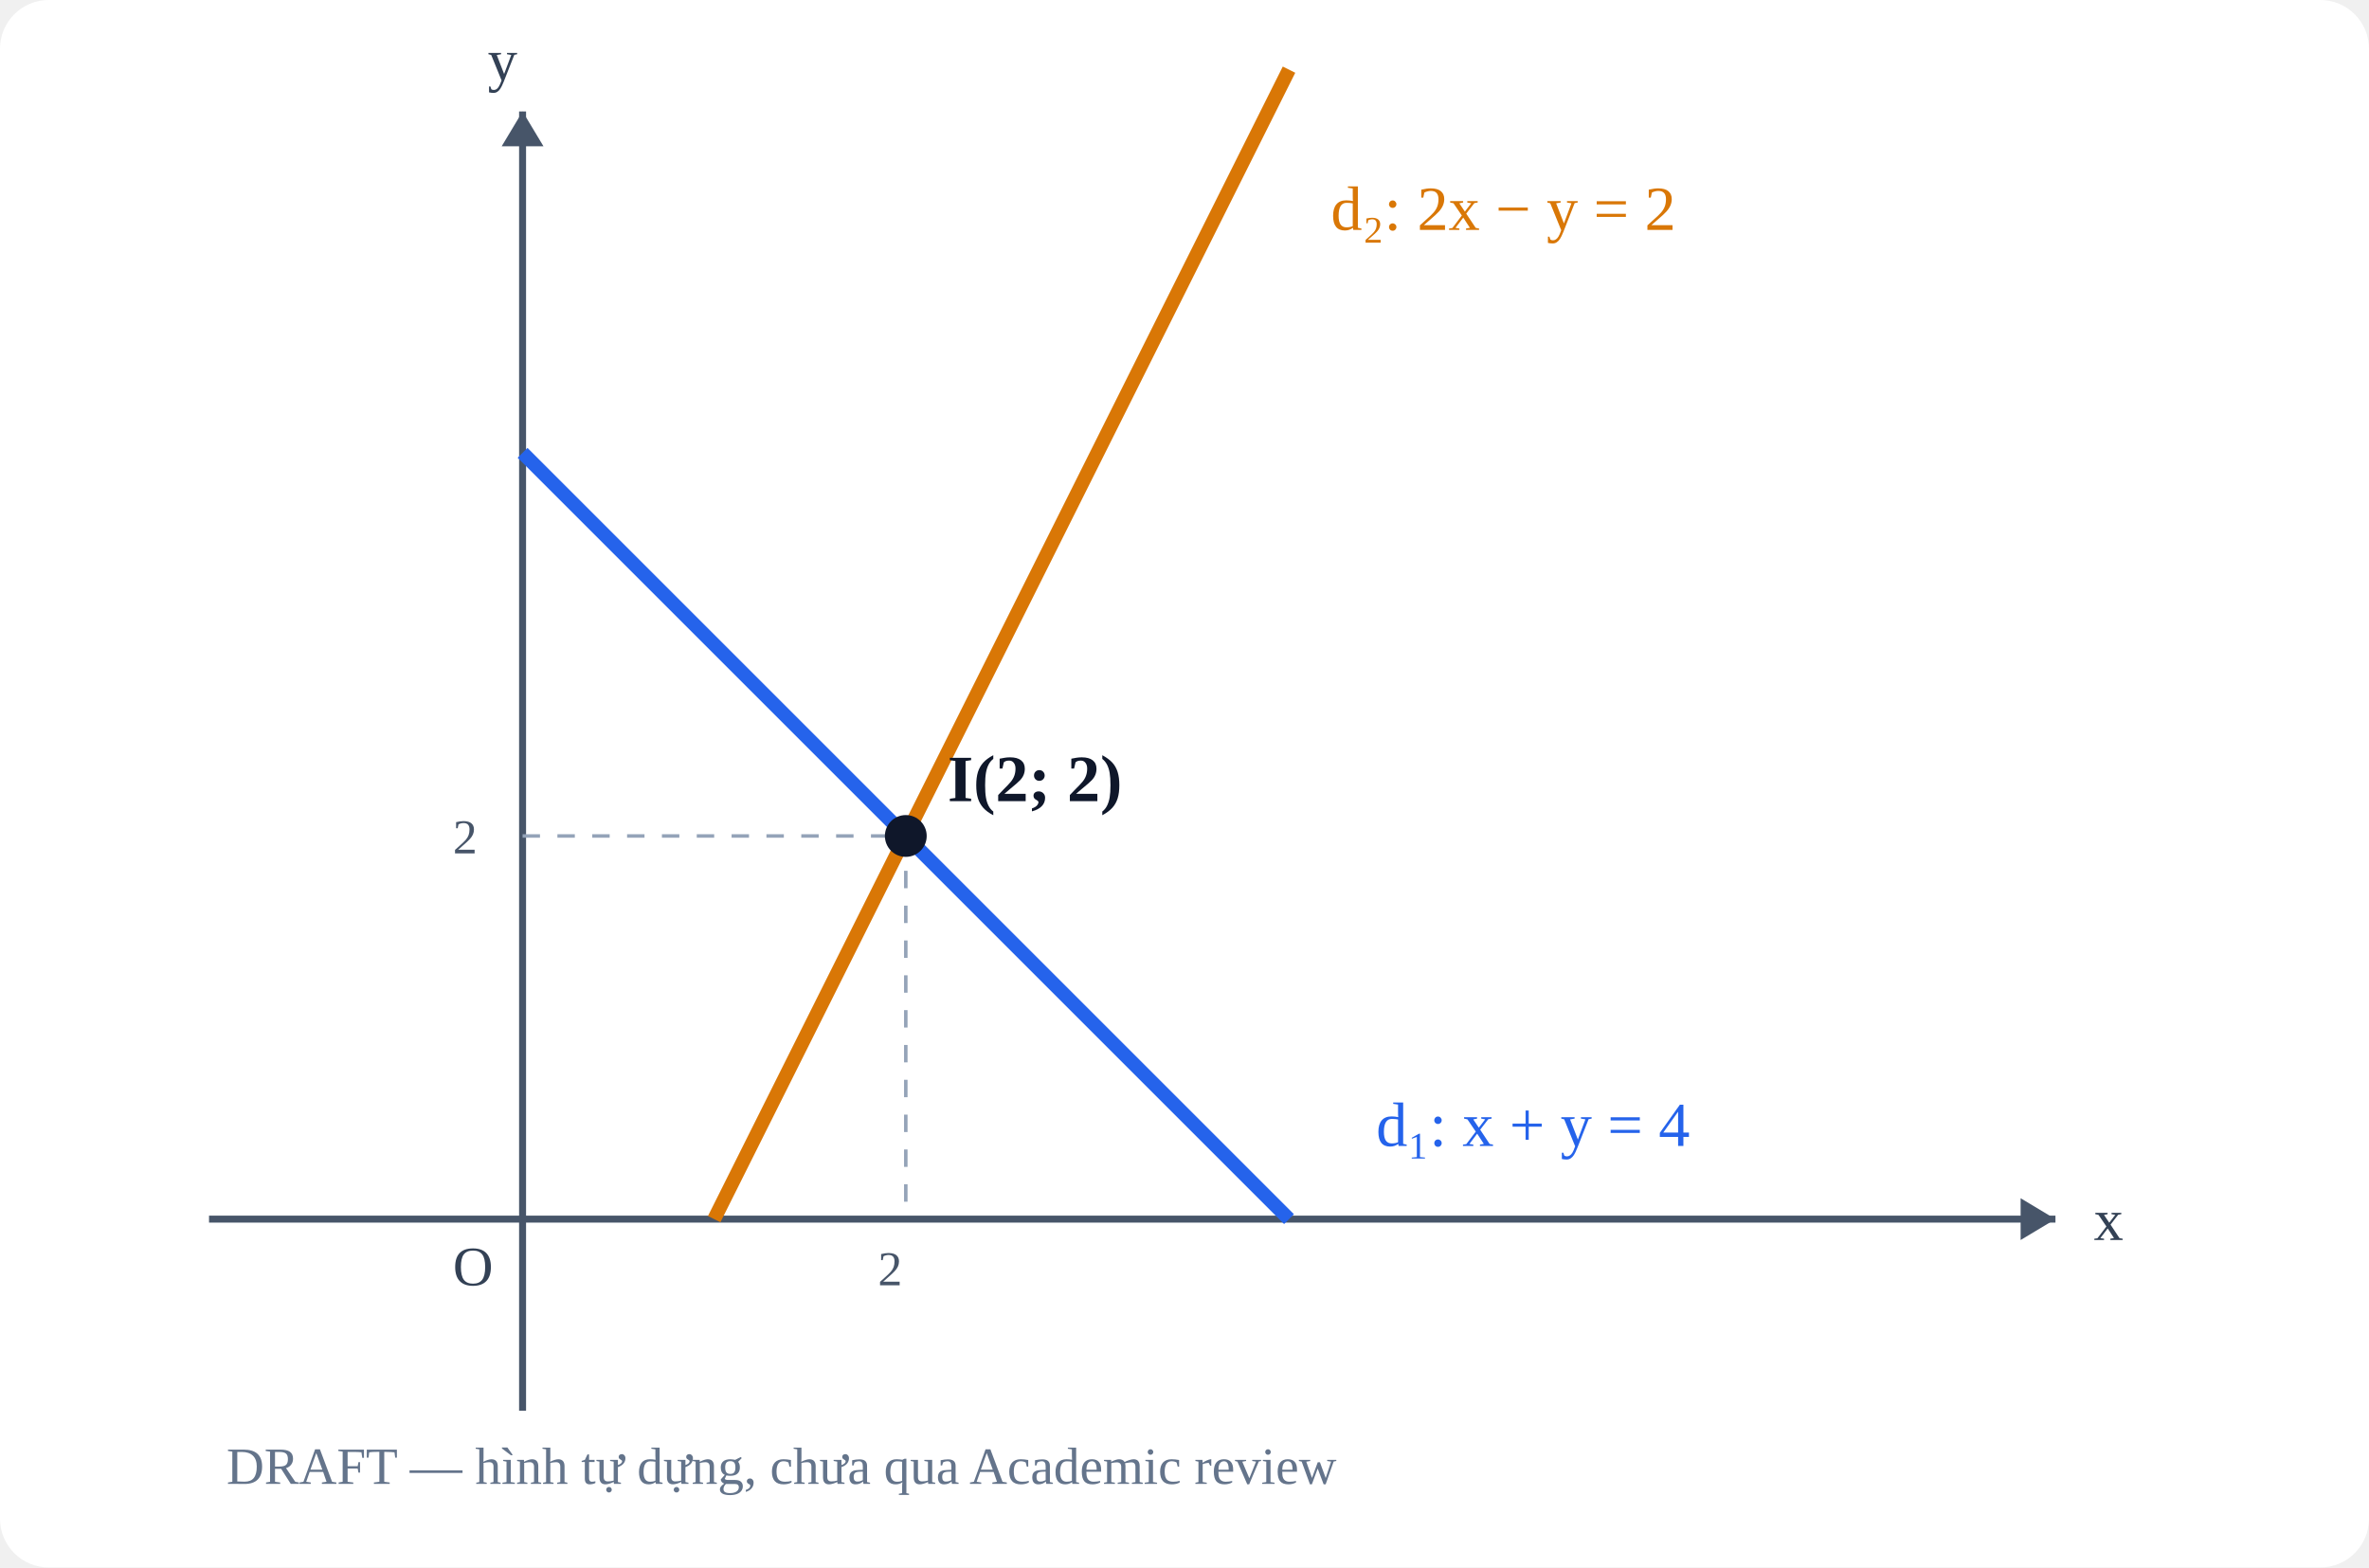
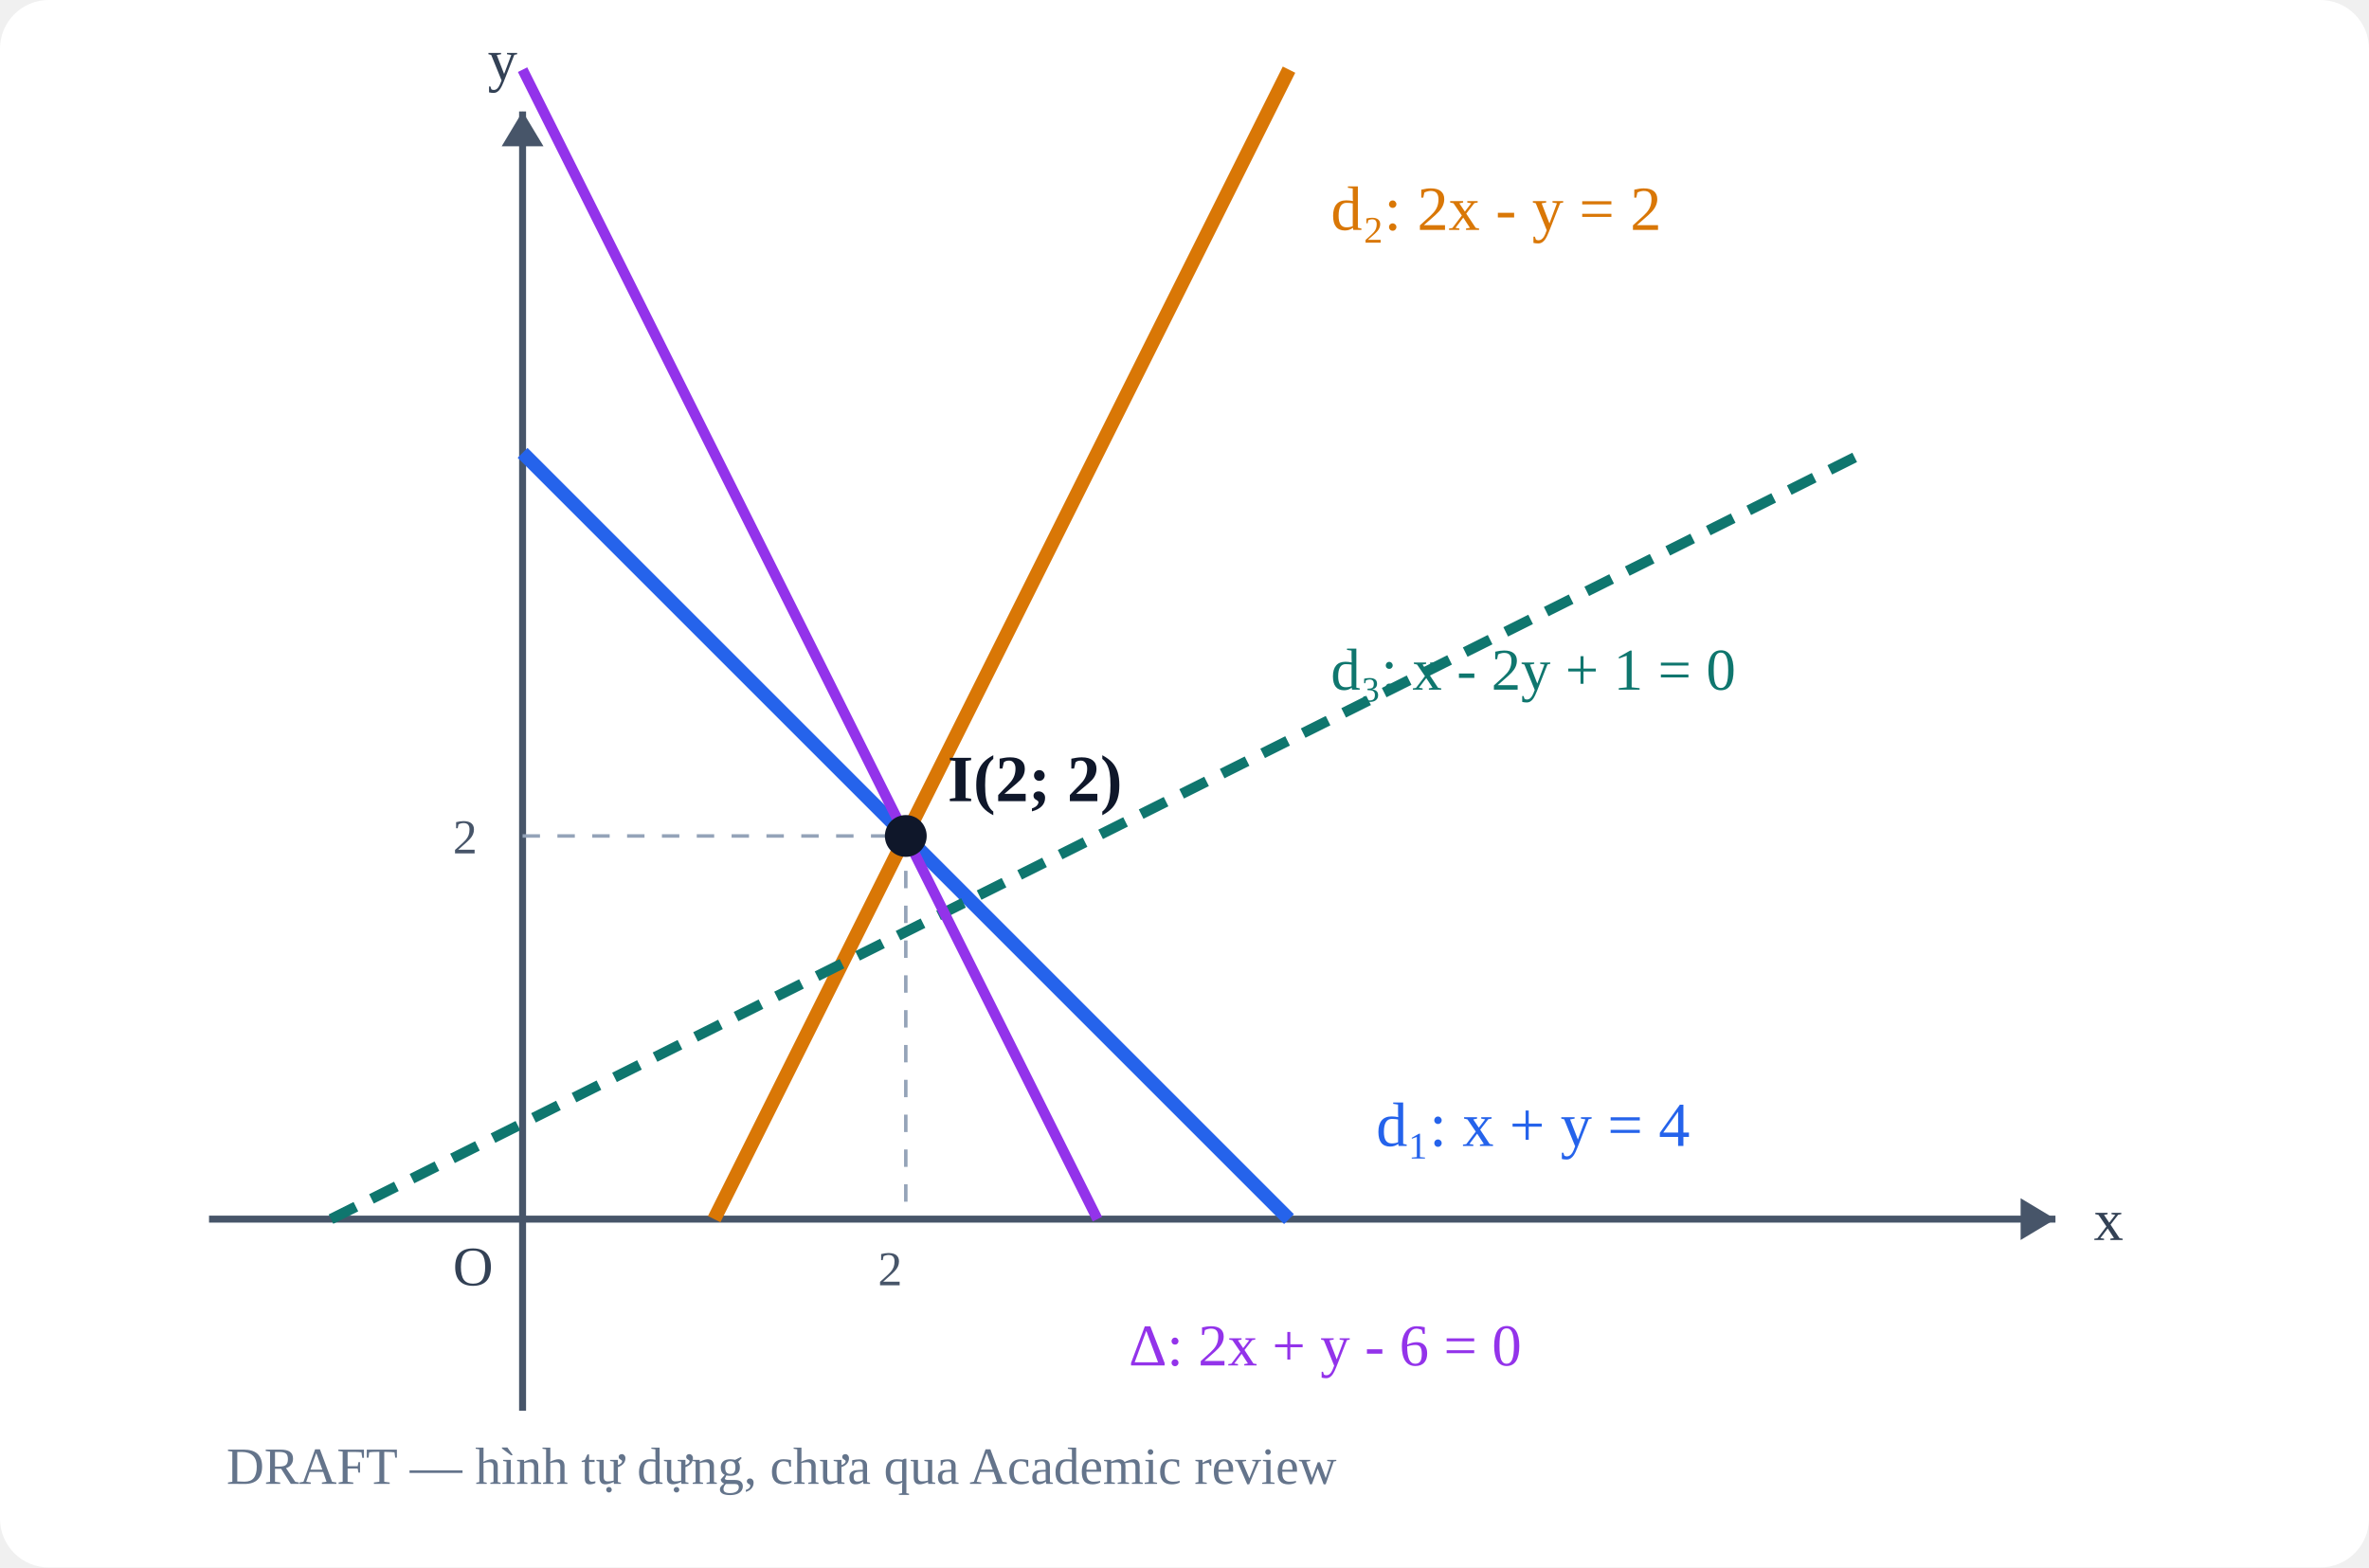
<svg xmlns="http://www.w3.org/2000/svg" width="680" height="450" viewBox="0 0 680 450" role="img" aria-labelledby="title desc">
  <rect width="680" height="450" rx="14" fill="#fff" />
  <line x1="60" y1="350" x2="590" y2="350" stroke="#475569" stroke-width="2" />
  <line x1="150" y1="405" x2="150" y2="32" stroke="#475569" stroke-width="2" />
  <path d="M590 350 l-10 -6 v12 z M150 32 l-6 10 h12 z" fill="#475569" />
  <line x1="150" y1="130" x2="370" y2="350" stroke="#2563eb" stroke-width="4" />
  <line x1="205" y1="350" x2="370" y2="20" stroke="#d97706" stroke-width="4" />
+   <line x1="95" y1="350" x2="535" y2="130" stroke="#0f766e" stroke-width="3" stroke-dasharray="8 5" />
+   <line x1="150" y1="20" x2="315" y2="350" stroke="#9333ea" stroke-width="3" />
  <line x1="260" y1="240" x2="260" y2="350" stroke="#94a3b8" stroke-dasharray="5 5" />
  <line x1="150" y1="240" x2="260" y2="240" stroke="#94a3b8" stroke-dasharray="5 5" />
  <circle cx="260" cy="240" r="6" fill="#0f172a" />
  <text x="272" y="230" font-size="19" fill="#0f172a" font-weight="bold">I(2; 2)</text>
  <text x="395" y="329" font-size="18" fill="#2563eb">d₁: x + y = 4</text>
-   <text x="382" y="66" font-size="18" fill="#d97706">d₂: 2x − y = 2</text>
+   <text x="382" y="66" font-size="18" fill="#d97706">d₂: 2x - y = 2</text>
+   <text x="382" y="198" font-size="17" fill="#0f766e">d₃: x - 2y + 1 = 0</text>
+   <text x="324" y="392" font-size="17" fill="#9333ea">Δ: 2x + y - 6 = 0</text>
  <text x="601" y="356" font-size="17" fill="#334155">x</text>
  <text x="140" y="23" font-size="17" fill="#334155">y</text>
  <text x="130" y="369" font-size="16" fill="#334155">O</text>
  <text x="252" y="369" font-size="14" fill="#475569">2</text>
  <text x="130" y="245" font-size="14" fill="#475569">2</text>
  <text x="65" y="426" font-size="15" fill="#64748b">DRAFT — hình tự dựng, chưa qua Academic review</text>
</svg>
